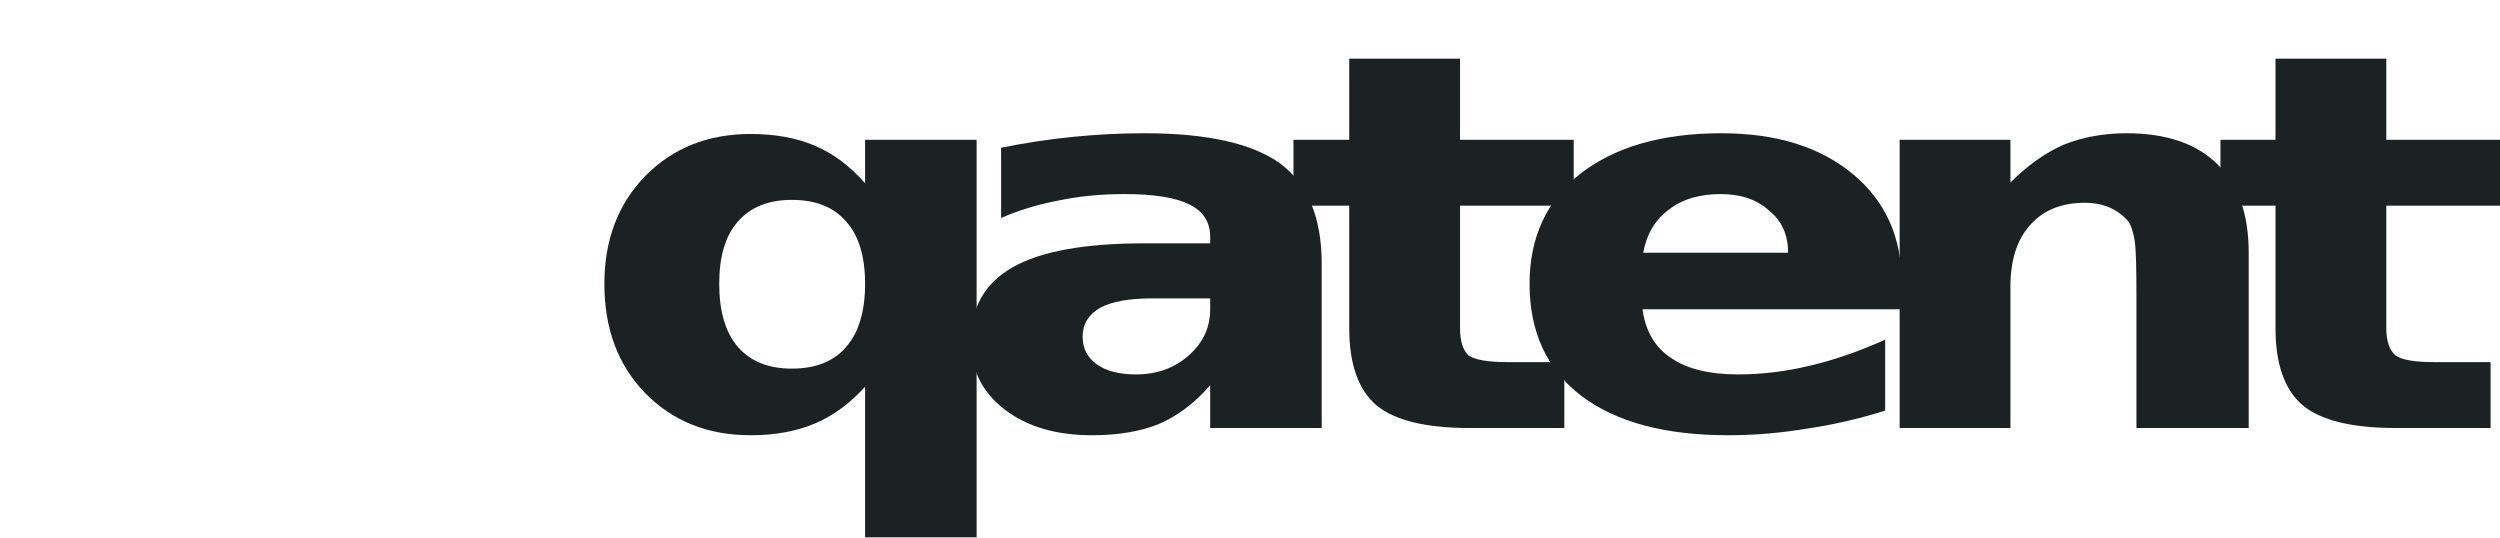
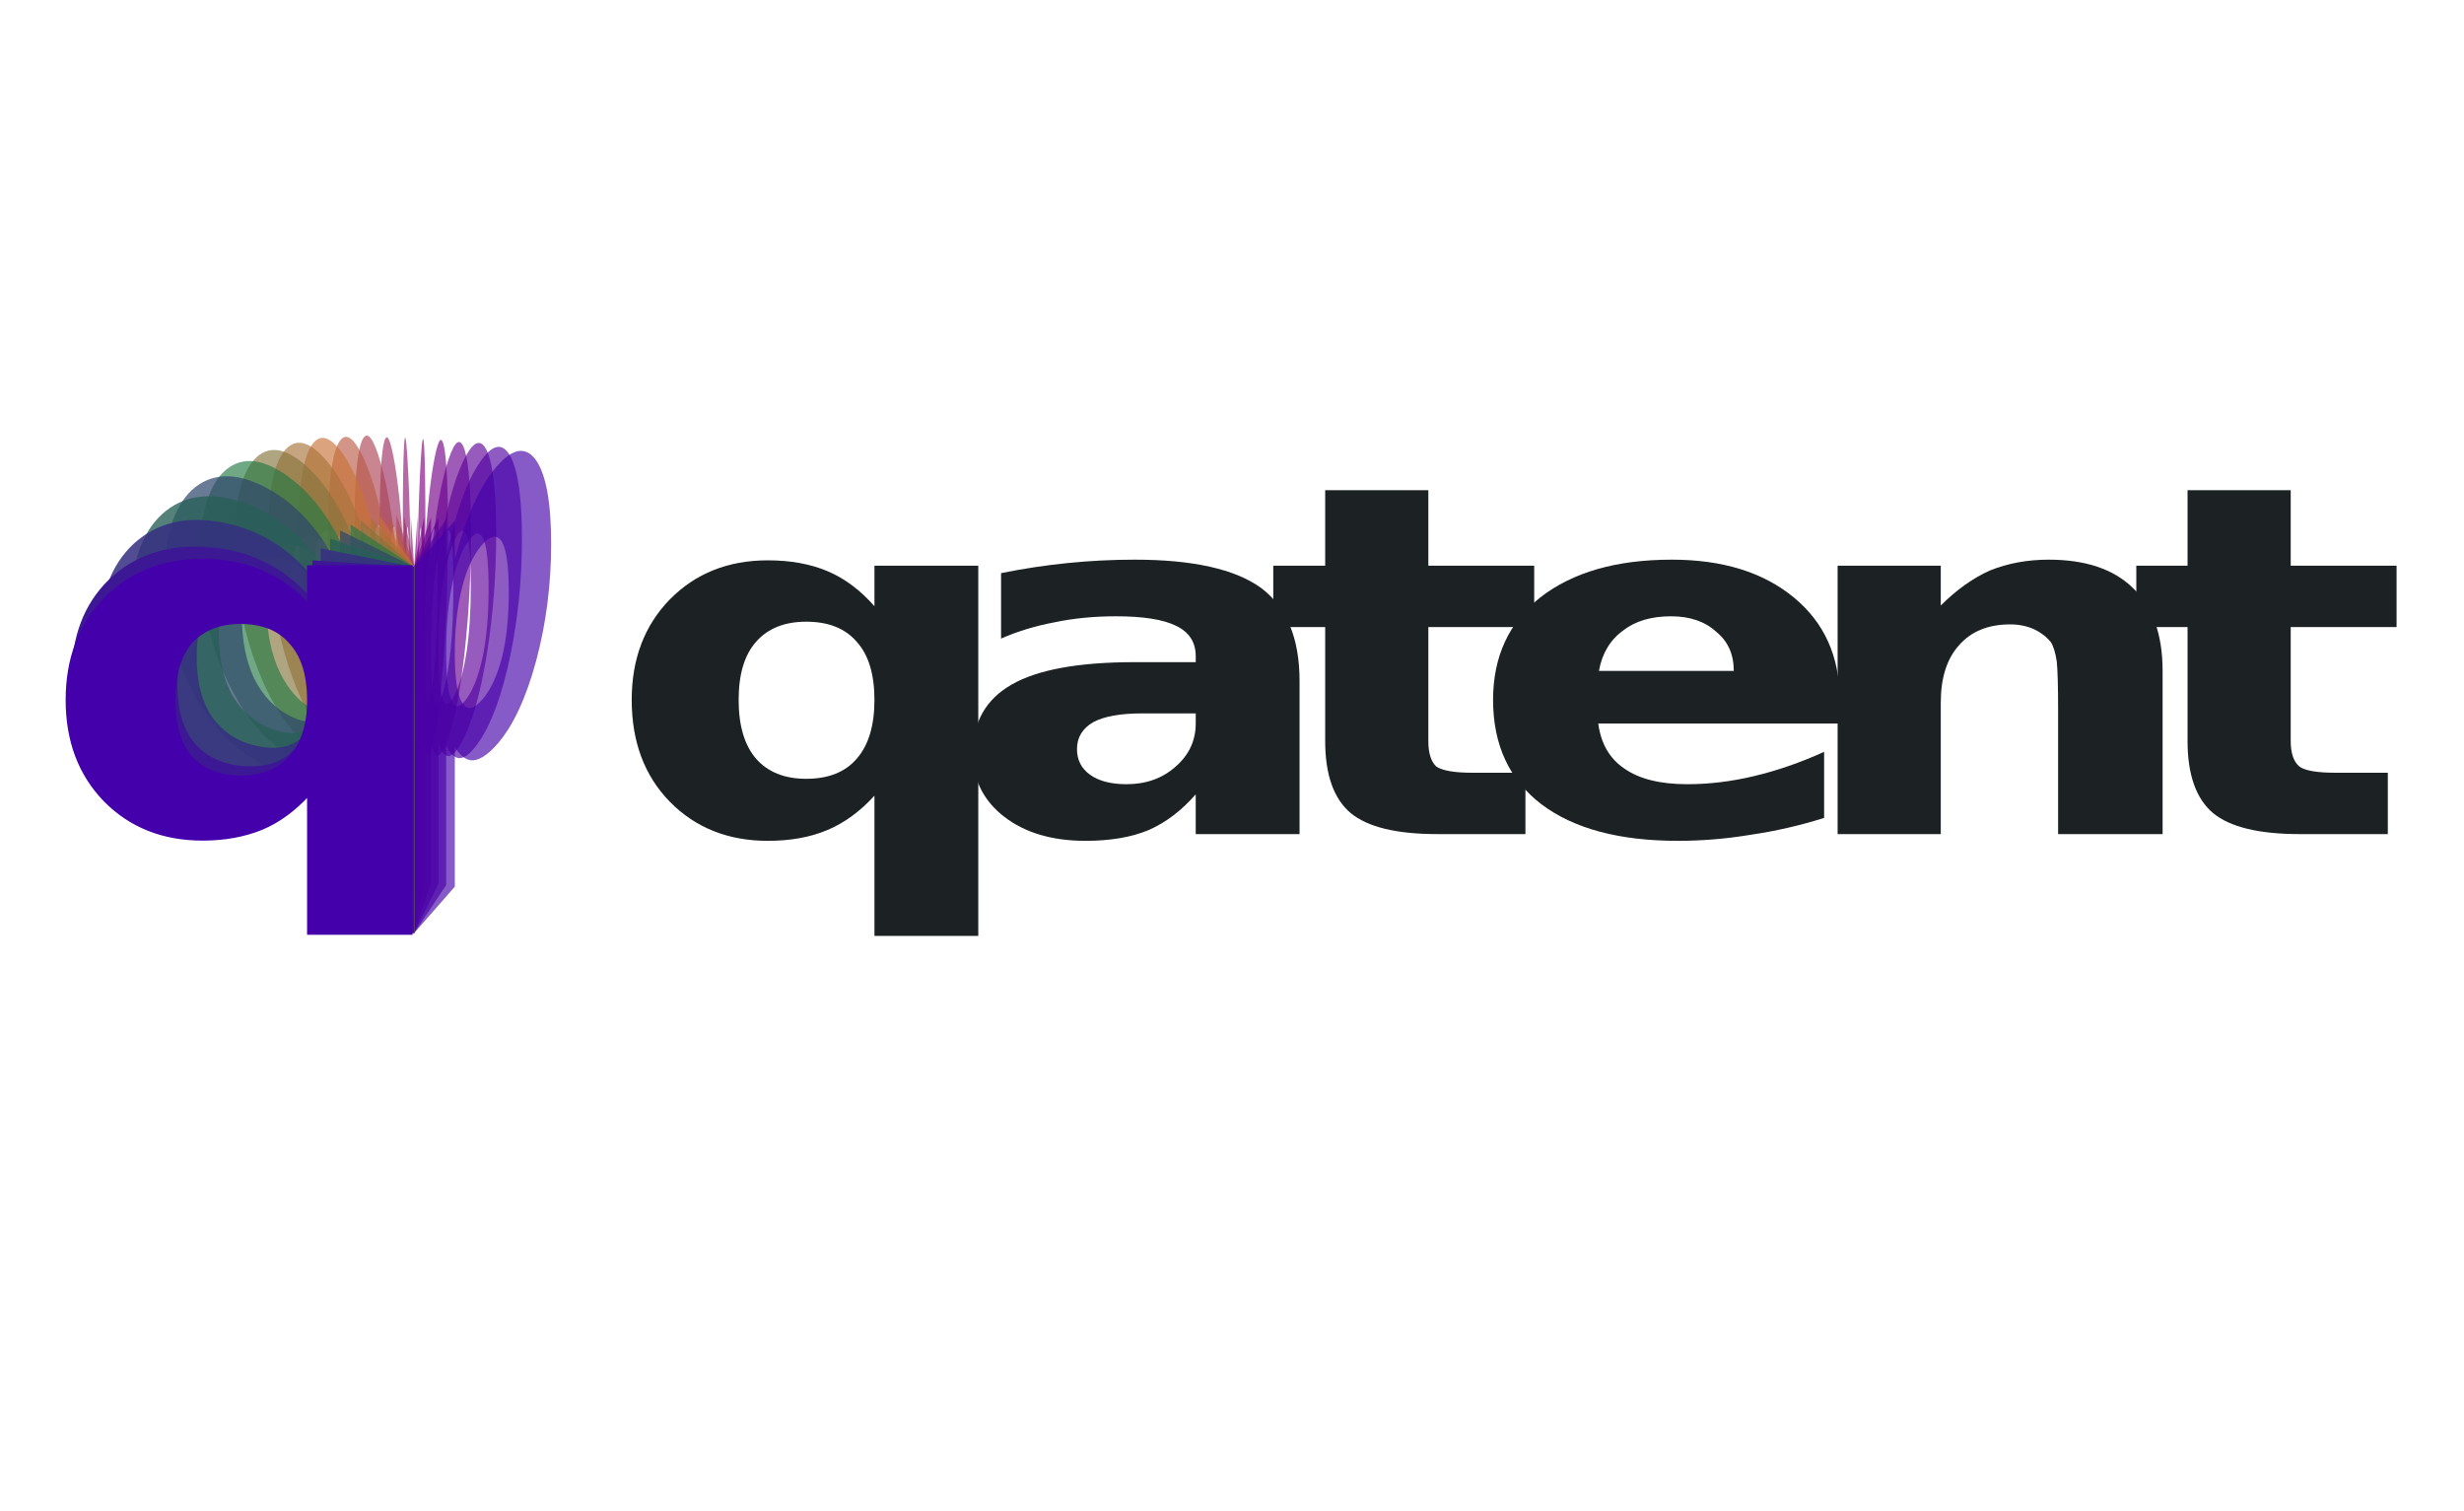
- <svg xmlns="http://www.w3.org/2000/svg" xmlns:xlink="http://www.w3.org/1999/xlink" viewBox="-43.94 24 345.203 74.199" width="345.203" height="74.199" version="1.1" preserveAspectRatio="xMidYMid meet" id="svgqatent">
-   <defs id="defs7">
+ <svg xmlns="http://www.w3.org/2000/svg" xmlns:xlink="http://www.w3.org/1999/xlink" viewBox="-43.94 24 365.44 224" width="100%" height="100%" version="1.1" preserveAspectRatio="xMidYMid meet" id="svgqatent">
+   <defs>
    <symbol id="qsym">
-       <path transform="scale(1.05)" style="fill-rule:nonzero;stroke-width:0.5px;shape-rendering:geometricPrecision" d="m 127.6,149.5 q -4.4,0 -7,2.8 -2.4,2.8 -2.4,8.2 0,5.3 2.4,8.1 2.6,2.8 7,2.8 4.7,0 7.1,-2.8 2.6,-2.8 2.6,-8.1 0,-5.4 -2.6,-8.2 -2.4,-2.8 -7.1,-2.8 z m 9.7,24.2 q -3.1,3.4 -6.7,4.9 -3.7,1.5 -8.3,1.5 -8.4,0 -13.8,-5.5 -5.3,-5.5 -5.3,-14.1 0,-8.7 5.3,-14.2 5.4,-5.5 13.8,-5.5 4.6,0 8.3,1.6 3.6,1.5 6.7,4.8 v -5.5 h 14.4 v 51.7 h -14.4 z" id="path2" />
+       <path transform="scale(1.05)" style="fill-rule:nonzero;stroke-width:0.5px;shape-rendering:geometricPrecision" d="m 127.6,149.5 q -4.4,0 -7,2.8 -2.4,2.8 -2.4,8.2 0,5.3 2.4,8.1 2.6,2.8 7,2.8 4.7,0 7.1,-2.8 2.6,-2.8 2.6,-8.1 0,-5.4 -2.6,-8.2 -2.4,-2.8 -7.1,-2.8 z m 9.7,24.2 q -3.1,3.4 -6.7,4.9 -3.7,1.5 -8.3,1.5 -8.4,0 -13.8,-5.5 -5.3,-5.5 -5.3,-14.1 0,-8.7 5.3,-14.2 5.4,-5.5 13.8,-5.5 4.6,0 8.3,1.6 3.6,1.5 6.7,4.8 v -5.5 h 14.4 v 51.7 h -14.4 z" />
    </symbol>
-     <style id="style5">
+     <style>
      svg { background: none; /* none, #00b140, black */ }
			#bq { opacity: 1; fill: #1c2224; }
			.letter { opacity: 1; }
		</style>
  </defs>
-   <g transform="translate(-10.2375,-151.6006)" id="g36">
+   <g transform="translate(0,-87)">
    <g id="card2" transform="translate(-141.8,46.3)">
-       <use id="s7-3" class="qpl" xlink:href="#qsym" style="fill:#800080;fill-opacity:0.644" data-svg-origin="159.2849884033203 203.06997680664062" transform="matrix(-0.0327,0.49892,0,1,164.4939,-79.47197)" x="0" y="0" width="100%" height="100%" />
-       <use id="s6-3" class="qpl" xlink:href="#qsym" style="fill:#740088;fill-opacity:0.644" data-svg-origin="159.2849884033203 203.06997680664062" transform="matrix(-0.09852,0.49529,0,1,174.9778,-78.89331)" x="0" y="0" width="100%" height="100%" />
-       <use id="s5-3" class="qpl" xlink:href="#qsym" style="fill:#680090;fill-opacity:0.644" data-svg-origin="159.2849884033203 203.06997680664062" transform="matrix(-0.16554,0.48766,0,1,185.6532,-77.67835)" x="0" y="0" width="100%" height="100%" />
-       <use id="s4-3" class="qpl" xlink:href="#qsym" style="fill:#5c0099;fill-opacity:0.644" data-svg-origin="159.2849884033203 203.06997680664062" transform="matrix(-0.23883,0.48431,0,1,197.328,-77.14352)" x="0" y="0" width="100%" height="100%" />
-       <use id="s3-3" class="qpl" xlink:href="#qsym" style="fill:#5000a1;fill-opacity:0.644" data-svg-origin="159.2849884033203 203.06997680664062" transform="matrix(-0.31389,0.46978,0,1,209.2841,-74.82895)" x="0" y="0" width="100%" height="100%" />
-       <use id="s2-3" class="qpl" xlink:href="#qsym" style="fill:#4400aa;fill-opacity:0.644" data-svg-origin="159.2849884033203 203.06997680664062" transform="matrix(-0.3989,0.45486,0,1,222.8244,-72.45286)" x="0" y="0" width="100%" height="100%" />
-       <use id="s8-3" class="qpl" xlink:href="#qsym" style="fill:#8e1671;fill-opacity:0.644" data-svg-origin="159.2849884033203 203.06997680664062" transform="matrix(0.03302,0.50391,0,1,154.024,-80.26669)" x="0" y="0" width="100%" height="100%" />
-       <use id="s9-3" class="qpl" xlink:href="#qsym" style="fill:#9c2d62;fill-opacity:0.644" data-svg-origin="159.2849884033203 203.06997680664062" transform="matrix(0.10047,0.5051,0,1,143.2814,-80.45555)" x="0" y="0" width="100%" height="100%" />
-       <use id="s10-3" class="qpl" xlink:href="#qsym" style="fill:#ab4354;fill-opacity:0.644" data-svg-origin="159.2849884033203 203.06997680664062" transform="matrix(0.17357,0.51134,0,1,131.6367,-81.44915)" x="0" y="0" width="100%" height="100%" />
-       <use id="s11-3" class="qpl" xlink:href="#qsym" style="fill:#b95a45;fill-opacity:0.644" data-svg-origin="159.2849884033203 203.06997680664062" transform="matrix(0.24989,0.50673,0,1,119.4808,-80.71498)" x="0" y="0" width="100%" height="100%" />
-       <use id="s12-3" class="qpl" xlink:href="#qsym" style="fill:#c87137;fill-opacity:0.644" data-svg-origin="159.2849884033203 203.06997680664062" transform="matrix(0.33611,0.50303,0,1,105.7461,-80.12658)" x="0" y="0" width="100%" height="100%" />
-       <use id="s13-3" class="qpl" xlink:href="#qsym" style="fill:#a67239;fill-opacity:0.644" data-svg-origin="159.2849884033203 203.06997680664062" transform="matrix(0.42527,0.48493,0,1,91.54458,-77.24313)" x="0" y="0" width="100%" height="100%" />
-       <use id="s14-3" class="qpl" xlink:href="#qsym" style="fill:#85733c;fill-opacity:0.644" data-svg-origin="159.2849884033203 203.06997680664062" transform="matrix(0.52252,0.45824,0,1,76.05402,-72.9916)" x="0" y="0" width="100%" height="100%" />
-       <use id="s15-3" class="qpl" xlink:href="#qsym" style="fill:#217844;fill-opacity:0.644" data-svg-origin="159.2849884033203 203.06997680664062" transform="matrix(0.6236,0.41667,0,1,59.95452,-66.3705)" x="0" y="0" width="100%" height="100%" />
-       <use id="s16-3" class="qpl" xlink:href="#qsym" style="fill:#2f486c;fill-opacity:0.715" data-svg-origin="159.2849884033203 203.06997680664062" transform="matrix(0.72646,0.35825,0,1,43.56971,-57.06446)" x="0" y="0" width="100%" height="100%" />
-       <use id="s17-3" class="qpl" xlink:href="#qsym" style="fill:#286058;fill-opacity:0.787" data-svg-origin="159.2849884033203 203.06997680664062" transform="matrix(0.82382,0.27965,0,1,28.06136,-44.54442)" x="0" y="0" width="100%" height="100%" />
-       <use id="s18-3" class="qpl" xlink:href="#qsym" style="fill:#362f81;fill-opacity:0.858" data-svg-origin="159.2849884033203 203.06997680664062" transform="matrix(0.91703,0.1824,0,1,13.2152,-29.05509)" x="0" y="0" width="100%" height="100%" />
-       <use id="s19-3" class="qpl" xlink:href="#qsym" style="fill:#3d1895;fill-opacity:1" data-svg-origin="159.2849884033203 203.06997680664062" transform="matrix(0.99785,0.0654,0,1,0.3410414,-10.41774)" x="0" y="0" width="100%" height="100%" />
-       <use id="s1" xlink:href="#qsym" style="opacity:1;fill:#4400aa;fill-opacity:1;stroke:#4400aa" x="0" y="0" width="100%" height="100%" />
+       <use id="s7-3" class="qpl" xlink:href="#qsym" style="fill: rgb(128, 0, 128); --rot:5; --roty:-0.61; --tan:0.77; fill-opacity: 0.644; transform-origin: 0px 0px 0px;" data-svg-origin="159.2849884033203 203.06997680664062" transform="matrix(-0.0327,0.49892,0,1,164.4939,-79.47197)" />
+       <use id="s6-3" class="qpl" xlink:href="#qsym" style="fill: rgb(116, 0, 136); --rot:4; --roty:-0.5; --tan:0.58; fill-opacity: 0.644; transform-origin: 0px 0px 0px;" data-svg-origin="159.2849884033203 203.06997680664062" transform="matrix(-0.09852,0.49529,0,1,174.9778,-78.89331)" />
+       <use id="s5-3" class="qpl" xlink:href="#qsym" style="fill: rgb(104, 0, 144); --rot:3; --roty:-0.38; --tan:0.41; fill-opacity: 0.644; transform-origin: 0px 0px 0px;" data-svg-origin="159.2849884033203 203.06997680664062" transform="matrix(-0.16554,0.48766,0,1,185.6532,-77.67835)" />
+       <use id="s4-3" class="qpl" xlink:href="#qsym" style="fill: rgb(92, 0, 153); --rot:2; --roty:-0.26; --tan:0.27; fill-opacity: 0.644; transform-origin: 0px 0px 0px;" data-svg-origin="159.2849884033203 203.06997680664062" transform="matrix(-0.23883,0.48431,0,1,197.328,-77.14352)" />
+       <use id="s3-3" class="qpl" xlink:href="#qsym" style="fill: rgb(80, 0, 161); --rot:1; --roty:-0.13; --tan:0.13; fill-opacity: 0.644; transform-origin: 0px 0px 0px;" data-svg-origin="159.2849884033203 203.06997680664062" transform="matrix(-0.31389,0.46978,0,1,209.2841,-74.82895)" />
+       <use id="s2-3" class="qpl" xlink:href="#qsym" style="fill: rgb(68, 0, 170); --rot:0; --roty:0; --tan:0; fill-opacity: 0.644; transform-origin: 0px 0px 0px;" data-svg-origin="159.2849884033203 203.06997680664062" transform="matrix(-0.3989,0.45486,0,1,222.8244,-72.45286)" />
+       <use id="s8-3" class="qpl" xlink:href="#qsym" style="fill: rgb(142, 22, 113); --rot:6; --roty:-0.71; --tan:1; fill-opacity: 0.644; transform-origin: 0px 0px 0px;" data-svg-origin="159.2849884033203 203.06997680664062" transform="matrix(0.03302,0.50391,0,1,154.024,-80.26669)" />
+       <use id="s9-3" class="qpl" xlink:href="#qsym" style="fill: rgb(156, 45, 98); --rot:7; --roty:-0.79; --tan:1.3; fill-opacity: 0.644; transform-origin: 0px 0px 0px;" data-svg-origin="159.2849884033203 203.06997680664062" transform="matrix(0.10047,0.5051,0,1,143.2814,-80.45555)" />
+       <use id="s10-3" class="qpl" xlink:href="#qsym" style="fill: rgb(171, 67, 84); --rot:8; --roty:-0.87; --tan:1.73; fill-opacity: 0.644; transform-origin: 0px 0px 0px;" data-svg-origin="159.2849884033203 203.06997680664062" transform="matrix(0.17357,0.51134,0,1,131.6367,-81.44915)" />
+       <use id="s11-3" class="qpl" xlink:href="#qsym" style="fill: rgb(185, 90, 69); --rot:9; --roty:-0.92; --tan:2.41; fill-opacity: 0.644; transform-origin: 0px 0px 0px;" data-svg-origin="159.2849884033203 203.06997680664062" transform="matrix(0.24989,0.50673,0,1,119.4808,-80.71498)" />
+       <use id="s12-3" class="qpl" xlink:href="#qsym" style="fill: rgb(200, 113, 55); --rot:10; --roty:-0.97; --tan:3.73; fill-opacity: 0.644; transform-origin: 0px 0px 0px;" data-svg-origin="159.2849884033203 203.06997680664062" transform="matrix(0.33611,0.50303,0,1,105.7461,-80.12658)" />
+       <use id="s13-3" class="qpl" xlink:href="#qsym" style="fill: rgb(166, 114, 57); --rot:11; --roty:-0.99; --tan:4; fill-opacity: 0.644; transform-origin: 0px 0px 0px;" data-svg-origin="159.2849884033203 203.06997680664062" transform="matrix(0.42527,0.48493,0,1,91.54458,-77.24313)" />
+       <use id="s14-3" class="qpl" xlink:href="#qsym" style="fill: rgb(133, 115, 60); --rot:12; --roty:-1; --tan:16; fill-opacity: 0.644; transform-origin: 0px 0px 0px;" data-svg-origin="159.2849884033203 203.06997680664062" transform="matrix(0.52252,0.45824,0,1,76.05402,-72.9916)" />
+       <use id="s15-3" class="qpl" xlink:href="#qsym" style="fill: rgb(33, 120, 68); --rot:13; --roty:-0.99; --tan:-7.6; fill-opacity: 0.644; transform-origin: 0px 0px 0px;" data-svg-origin="159.2849884033203 203.06997680664062" transform="matrix(0.6236,0.41667,0,1,59.95452,-66.3705)" />
+       <use id="s16-3" class="qpl" xlink:href="#qsym" style="fill: rgb(47, 72, 108); --rot:14; --fo:0.715; --roty:-0.97; --tan:-3.73; fill-opacity: 0.715; transform-origin: 0px 0px 0px;" data-svg-origin="159.2849884033203 203.06997680664062" transform="matrix(0.72646,0.35825,0,1,43.56971,-57.06446)" />
+       <use id="s17-3" class="qpl" xlink:href="#qsym" style="fill: rgb(40, 96, 88); --rot:15; --fo:0.787; --roty:-0.92; --tan:-2.41; fill-opacity: 0.787; transform-origin: 0px 0px 0px;" data-svg-origin="159.2849884033203 203.06997680664062" transform="matrix(0.82382,0.27965,0,1,28.06136,-44.54442)" />
+       <use id="s18-3" class="qpl" xlink:href="#qsym" style="fill: rgb(54, 47, 129); --rot:16; --fo:0.858; --roty:-0.87; --tan:-1.73; fill-opacity: 0.858; transform-origin: 0px 0px 0px;" data-svg-origin="159.2849884033203 203.06997680664062" transform="matrix(0.91703,0.1824,0,1,13.2152,-29.05509)" />
+       <use id="s19-3" class="qpl" xlink:href="#qsym" style="fill: rgb(61, 24, 149); --rot:17; --fo:0.929; --roty:-0.79; --tan:-1.3; fill-opacity: 1; transform-origin: 0px 0px 0px;" data-svg-origin="159.2849884033203 203.06997680664062" transform="matrix(0.99785,0.0654,0,1,0.3410414,-10.41774)" />
+       <use id="s1" xlink:href="#qsym" style="transform: translate(-0.5px); fill: rgb(68, 0, 170); stroke: rgb(68, 0, 170); fill-opacity: 1; opacity: 1;" />
    </g>
-     <g id="qatent" transform="translate(32)">
-       <path d="m 93.43,216.8 q -4.8,0 -7.23,1.3 -2.41,1.4 -2.41,4 0,2.4 1.94,3.8 1.95,1.4 5.42,1.4 4.33,0 7.26,-2.6 2.99,-2.6 2.99,-6.4 v -1.5 z M 116.8,212 v 22.7 h -15.4 v -5.9 q -3.13,3.6 -6.97,5.3 -3.85,1.6 -9.36,1.6 -7.47,0 -12.11,-3.6 -4.62,-3.6 -4.62,-9.4 0,-6.9 5.8,-10.2 5.79,-3.3 18.2,-3.3 h 9.06 v -0.9 q 0,-3.1 -2.94,-4.5 -2.84,-1.4 -8.88,-1.4 -4.94,0 -9.17,0.9 -4.23,0.8 -7.88,2.4 V 196 q 4.93,-1 9.88,-1.5 4.98,-0.5 9.93,-0.5 12.96,0 18.76,4.2 5.7,4.3 5.7,13.8 z" style="opacity:1;fill:#1c2224;fill-opacity:1;fill-rule:nonzero;stroke:#1c2224;stroke-width:0;stroke-dasharray:263.436;stroke-dashoffset:256.362" id="ba" class="letter" />
-       <path d="m 135.9,183.7 v 11.2 h 15.7 v 9.1 h -15.7 v 16.9 q 0,2.7 1.2,3.8 1.4,0.9 5.3,0.9 h 7.9 v 9.1 h -13.1 q -9,0 -12.8,-3.1 -3.8,-3.2 -3.8,-10.7 V 204 h -7.7 v -9.1 h 7.7 v -11.2 z" style="opacity:1;fill:#1c2224;fill-opacity:1;fill-rule:nonzero;stroke:#1c2224;stroke-width:0;stroke-dasharray:202.939;stroke-dashoffset:197.49" id="bt1" class="letter" />
-       <path d="m 196.9,214.7 v 3.6 h -35.8 q 0.6,4.5 3.9,6.7 3.3,2.3 9.3,2.3 4.9,0 9.9,-1.2 5.1,-1.2 10.4,-3.6 v 9.8 q -5.4,1.7 -10.9,2.5 -5.4,0.9 -10.8,0.9 -13,0 -20.2,-5.4 -7.2,-5.5 -7.2,-15.5 0,-9.6 7,-15.2 7.2,-5.6 19.5,-5.6 11.3,0 18.1,5.6 6.8,5.6 6.8,15.1 z m -15.7,-4.2 q 0,-3.7 -2.6,-5.8 -2.5,-2.3 -6.7,-2.3 -4.4,0 -7.1,2.1 -2.9,2.1 -3.6,6 z" style="opacity:1;fill:#1c2224;fill-opacity:1;fill-rule:nonzero;stroke:#1c2224;stroke-width:0;stroke-dasharray:259.753;stroke-dashoffset:252.778" id="be" class="letter" />
-       <path d="m 244.8,210.5 v 24.2 h -15.5 v -4 -14.5 q 0,-5.2 -0.2,-7.1 -0.3,-2 -0.9,-2.9 -1,-1.2 -2.5,-1.9 -1.6,-0.7 -3.5,-0.7 -4.9,0 -7.6,3.1 -2.7,3 -2.7,8.5 v 19.5 h -15.3 v -39.8 h 15.3 v 5.9 q 3.5,-3.5 7.3,-5.2 4,-1.6 8.7,-1.6 8.2,0 12.5,4.2 4.4,4.2 4.4,12.3 z" style="opacity:1;fill:#1c2224;fill-opacity:1;fill-rule:nonzero;stroke:#1c2224;stroke-width:0;stroke-dasharray:244.289;stroke-dashoffset:237.729" id="bn" class="letter" />
-       <path d="m 263.8,183.7 v 11.2 h 15.7 v 9.1 h -15.7 v 16.9 q 0,2.7 1.3,3.8 1.3,0.9 5.3,0.9 h 7.8 v 9.1 h -13.1 q -9,0 -12.8,-3.1 -3.8,-3.2 -3.8,-10.7 V 204 h -7.6 v -9.1 h 7.6 v -11.2 z" style="opacity:1;fill:#1c2224;fill-opacity:1;fill-rule:nonzero;stroke:#1c2224;stroke-width:0;stroke-dasharray:202.939;stroke-dashoffset:197.49" id="bt2" class="letter" />
-       <path d="m 43.63,203.2 q -4.83,0 -7.45,3 -2.57,2.9 -2.57,8.6 0,5.7 2.57,8.7 2.62,3 7.45,3 4.95,0 7.51,-3 2.61,-3 2.61,-8.7 0,-5.7 -2.61,-8.6 -2.56,-3 -7.51,-3 z M 53.75,229 q -3.17,3.5 -6.98,5.1 -3.8,1.6 -8.83,1.6 -8.83,0 -14.54,-5.8 -5.65,-5.8 -5.65,-15.1 0,-9.1 5.65,-14.9 5.71,-5.8 14.54,-5.8 5.03,0 8.83,1.6 3.81,1.6 6.98,5.2 v -6 h 15.4 v 54.9 h -15.4 z" style="opacity:1;fill:#1c2224;fill-opacity:1;fill-rule:nonzero;stroke:#1c2224;stroke-width:0;stroke-dasharray:292.743;stroke-dashoffset:284.882" id="bq" />
+     <g id="qatent" transform="translate(32,0)">
+       <path d="m 93.43,216.8 q -4.8,0 -7.23,1.3 -2.41,1.4 -2.41,4 0,2.4 1.94,3.8 1.95,1.4 5.42,1.4 4.33,0 7.26,-2.6 2.99,-2.6 2.99,-6.4 v -1.5 z M 116.8,212 v 22.7 h -15.4 v -5.9 q -3.13,3.6 -6.97,5.3 -3.85,1.6 -9.36,1.6 -7.47,0 -12.11,-3.6 -4.62,-3.6 -4.62,-9.4 0,-6.9 5.8,-10.2 5.79,-3.3 18.2,-3.3 h 9.06 v -0.9 q 0,-3.1 -2.94,-4.5 -2.84,-1.4 -8.88,-1.4 -4.94,0 -9.17,0.9 -4.23,0.8 -7.88,2.4 V 196 q 4.93,-1 9.88,-1.5 4.98,-0.5 9.93,-0.5 12.96,0 18.76,4.2 5.7,4.3 5.7,13.8 z" style="fill:#1c2224;fill-opacity:1;fill-rule:nonzero;stroke:#1c2224;stroke-width:0;stroke-dasharray:263.436;stroke-dashoffset:256.362" id="ba" class="letter" />
+       <path d="m 135.9,183.7 v 11.2 h 15.7 v 9.1 h -15.7 v 16.9 q 0,2.7 1.2,3.8 1.4,0.9 5.3,0.9 h 7.9 v 9.1 h -13.1 q -9,0 -12.8,-3.1 -3.8,-3.2 -3.8,-10.7 V 204 h -7.7 v -9.1 h 7.7 v -11.2 z" style="fill:#1c2224;fill-opacity:1;fill-rule:nonzero;stroke:#1c2224;stroke-width:0;stroke-dasharray:202.939;stroke-dashoffset:197.489" id="bt1" class="letter" />
+       <path d="m 196.9,214.7 v 3.6 h -35.8 q 0.6,4.5 3.9,6.7 3.3,2.3 9.3,2.3 4.9,0 9.9,-1.2 5.1,-1.2 10.4,-3.6 v 9.8 q -5.4,1.7 -10.9,2.5 -5.4,0.9 -10.8,0.9 -13,0 -20.2,-5.4 -7.2,-5.5 -7.2,-15.5 0,-9.6 7,-15.2 7.2,-5.6 19.5,-5.6 11.3,0 18.1,5.6 6.8,5.6 6.8,15.1 z m -15.7,-4.2 q 0,-3.7 -2.6,-5.8 -2.5,-2.3 -6.7,-2.3 -4.4,0 -7.1,2.1 -2.9,2.1 -3.6,6 z" style="fill:#1c2224;fill-opacity:1;fill-rule:nonzero;stroke:#1c2224;stroke-width:0;stroke-dasharray:259.753;stroke-dashoffset:252.778" id="be" class="letter" />
+       <path d="m 244.8,210.5 v 24.2 h -15.5 v -4 -14.5 q 0,-5.2 -0.2,-7.1 -0.3,-2 -0.9,-2.9 -1,-1.2 -2.5,-1.9 -1.6,-0.7 -3.5,-0.7 -4.9,0 -7.6,3.1 -2.7,3 -2.7,8.5 v 19.5 h -15.3 v -39.8 h 15.3 v 5.9 q 3.5,-3.5 7.3,-5.2 4,-1.6 8.7,-1.6 8.2,0 12.5,4.2 4.4,4.2 4.4,12.3 z" style="fill:#1c2224;fill-opacity:1;fill-rule:nonzero;stroke:#1c2224;stroke-width:0;stroke-dasharray:244.289;stroke-dashoffset:237.729" id="bn" class="letter" />
+       <path d="m 263.8,183.7 v 11.2 h 15.7 v 9.1 h -15.7 v 16.9 q 0,2.7 1.3,3.8 1.3,0.9 5.3,0.9 h 7.8 v 9.1 h -13.1 q -9,0 -12.8,-3.1 -3.8,-3.2 -3.8,-10.7 V 204 h -7.6 v -9.1 h 7.6 v -11.2 z" style="fill:#1c2224;fill-opacity:1;fill-rule:nonzero;stroke:#1c2224;stroke-width:0;stroke-dasharray:202.939;stroke-dashoffset:197.489" id="bt2" class="letter" />
+       <path d="m 43.63,203.2 q -4.83,0 -7.45,3 -2.57,2.9 -2.57,8.6 0,5.7 2.57,8.7 2.62,3 7.45,3 4.95,0 7.51,-3 2.61,-3 2.61,-8.7 0,-5.7 -2.61,-8.6 -2.56,-3 -7.51,-3 z M 53.75,229 q -3.17,3.5 -6.98,5.1 -3.8,1.6 -8.83,1.6 -8.83,0 -14.54,-5.8 -5.65,-5.8 -5.65,-15.1 0,-9.1 5.65,-14.9 5.71,-5.8 14.54,-5.8 5.03,0 8.83,1.6 3.81,1.6 6.98,5.2 v -6 h 15.4 v 54.9 h -15.4 z" style="fill-opacity:1;fill-rule:nonzero;stroke:#1c2224;stroke-width:0;stroke-dasharray:292.743;stroke-dashoffset:284.882" id="bq" />
    </g>
  </g>
</svg>
